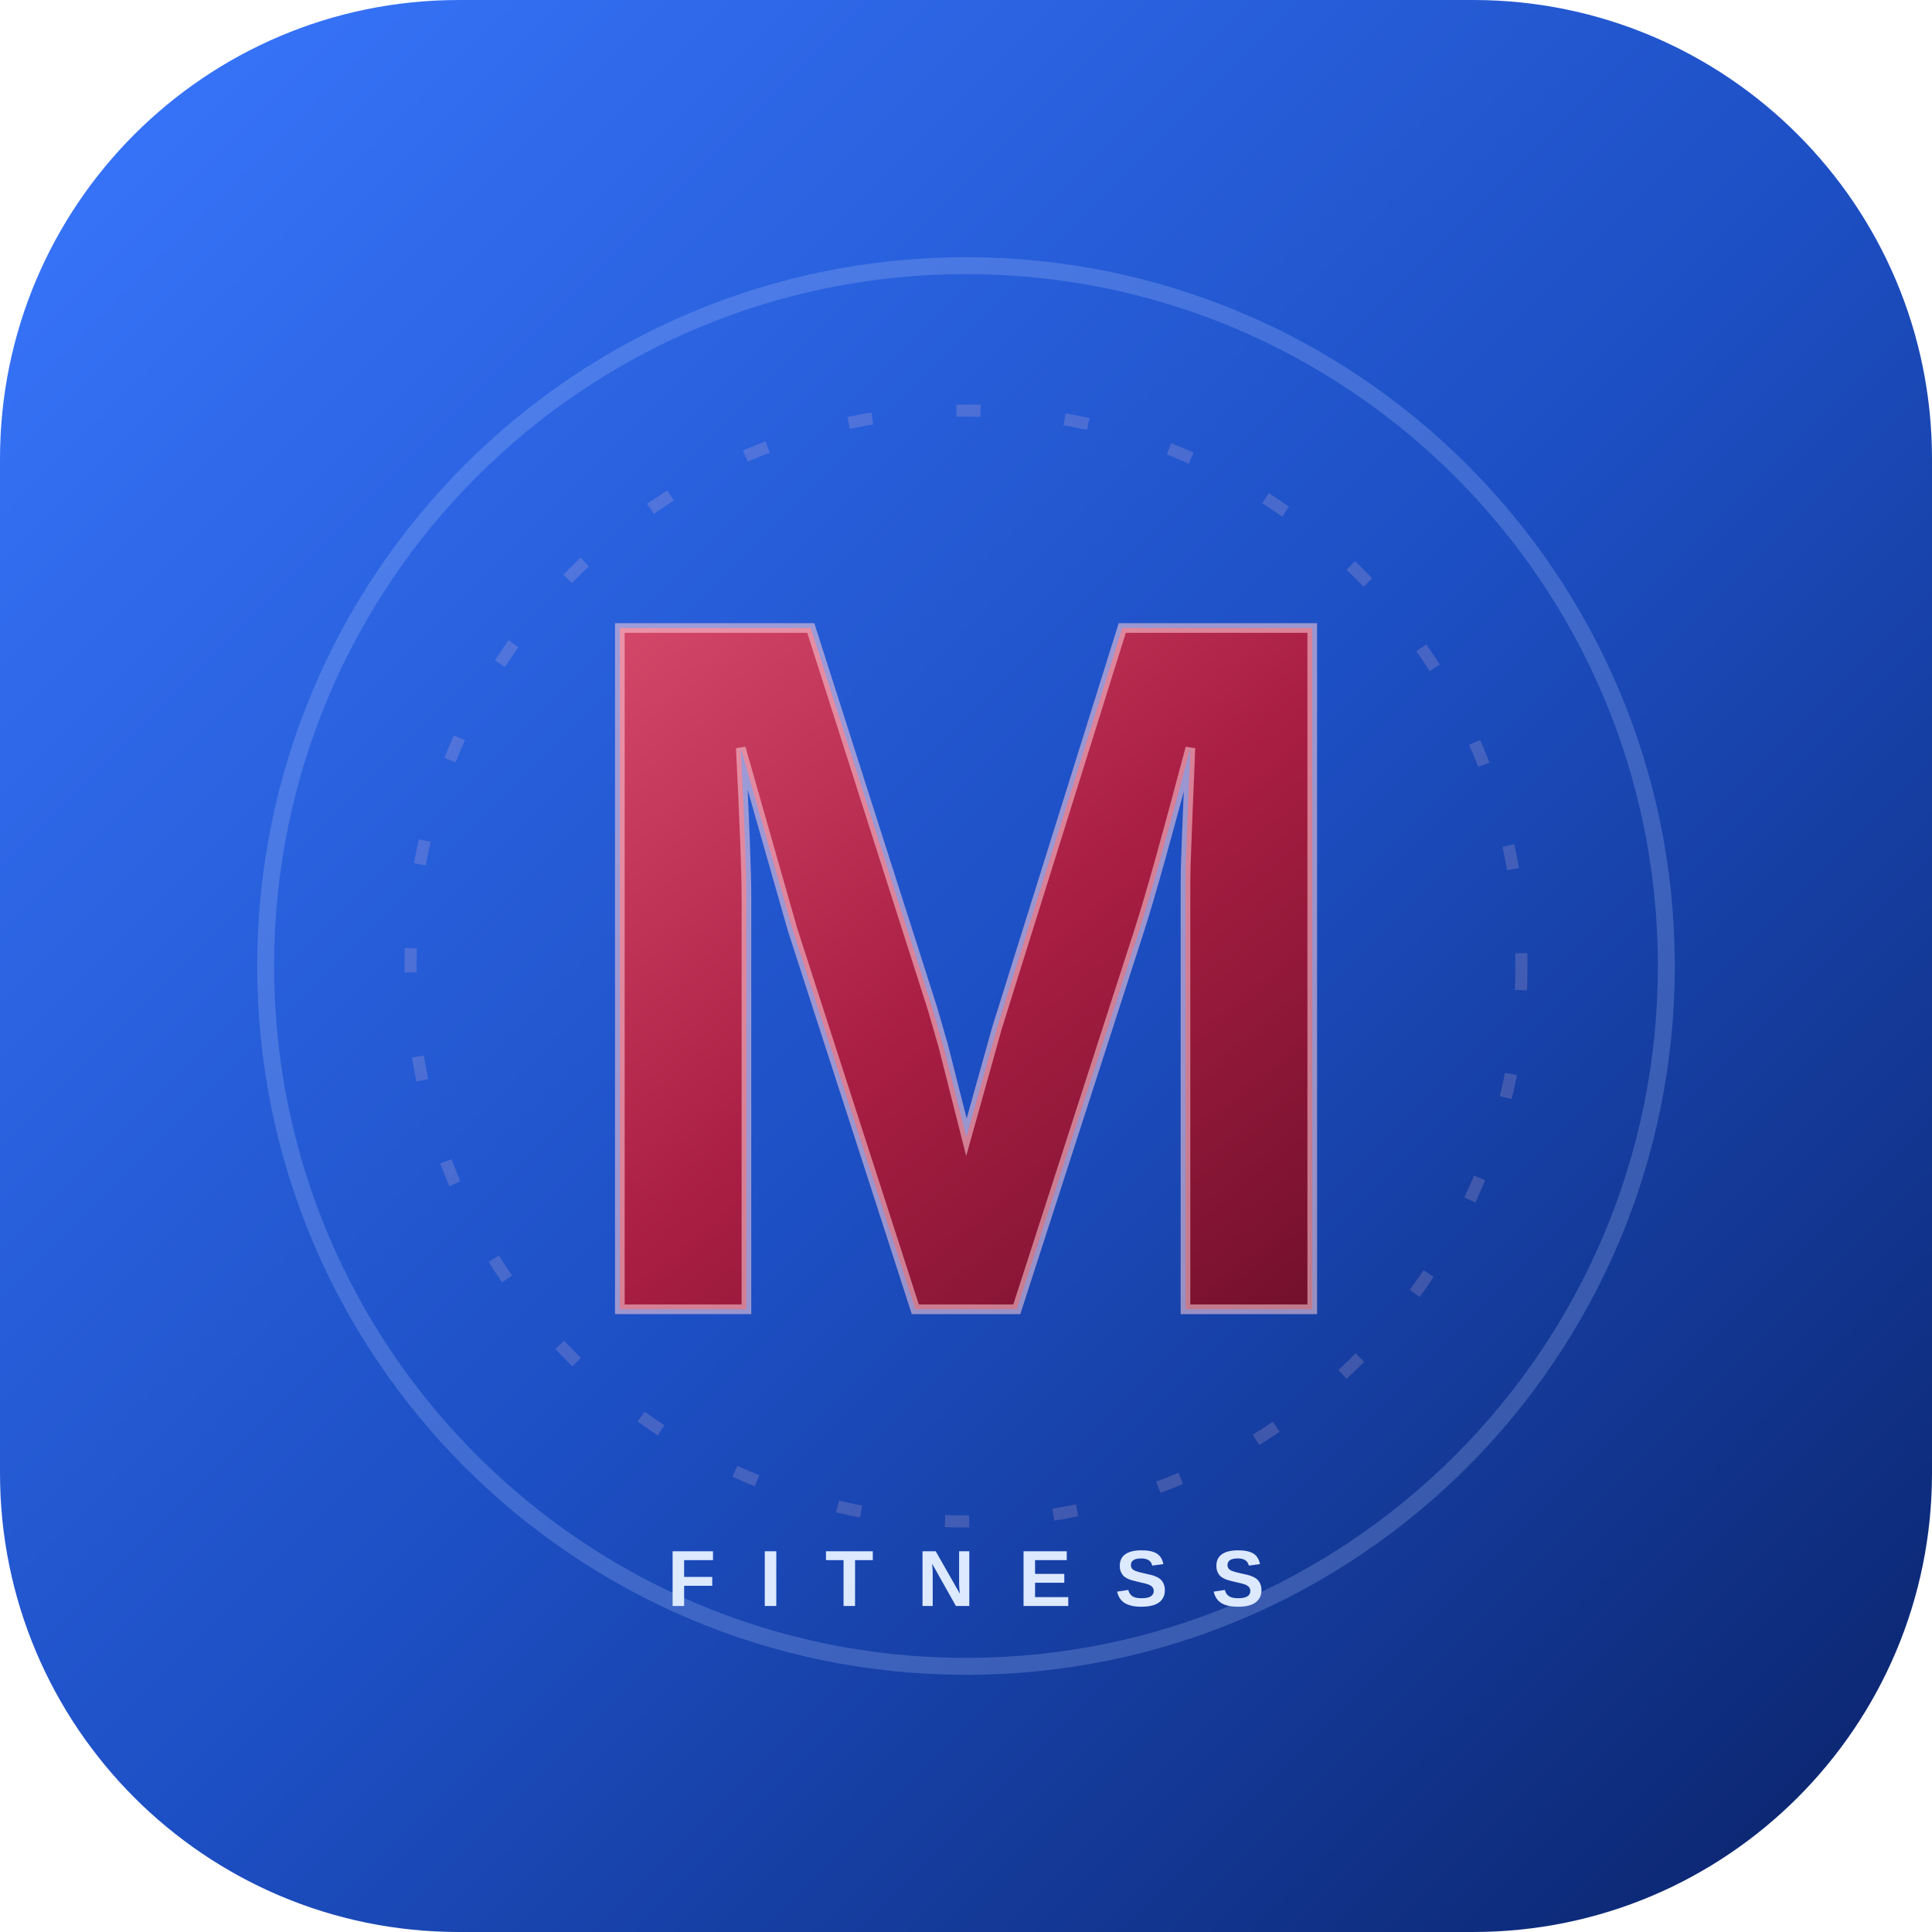
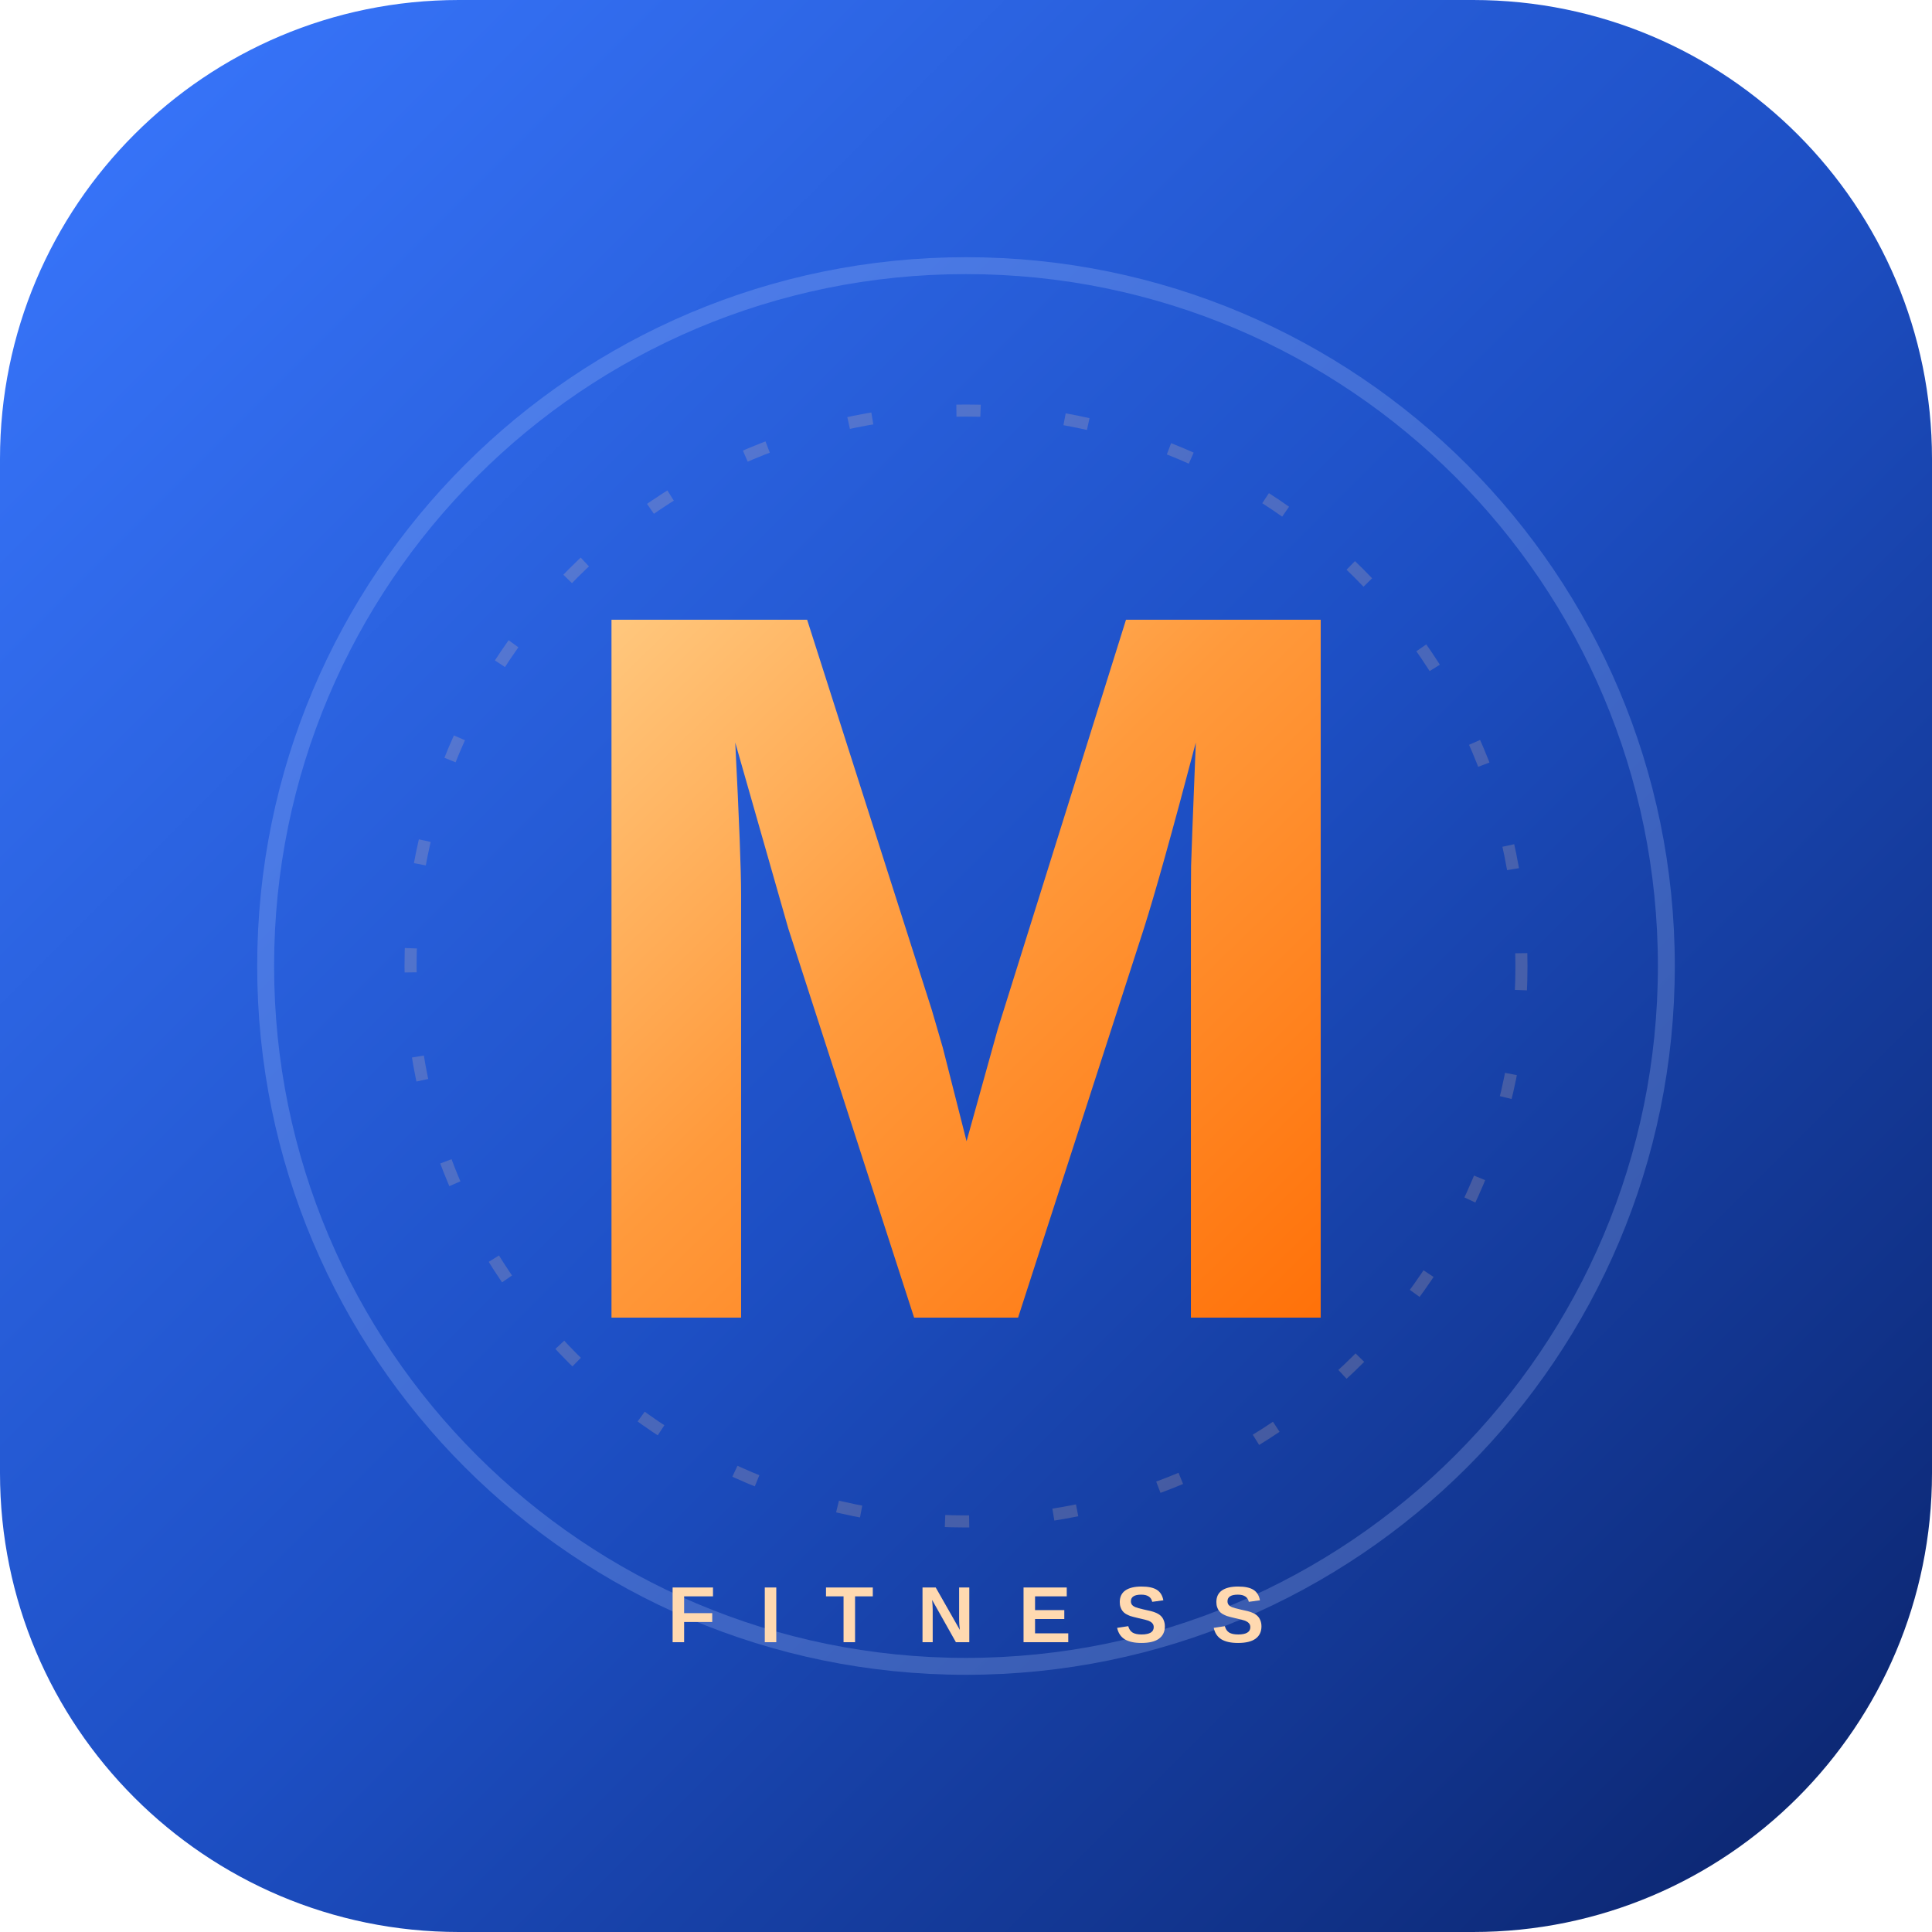
<svg xmlns="http://www.w3.org/2000/svg" width="160" height="160" viewBox="0 0 160 160" role="img" aria-label="MogFitness logosu">
  <defs>
    <linearGradient id="blue" x1="0" y1="0" x2="160" y2="160" gradientUnits="userSpaceOnUse">
      <stop stop-color="#3A78FF" />
      <stop offset=".52" stop-color="#1D4FC4" />
      <stop offset="1" stop-color="#0A2268" />
    </linearGradient>
-     <linearGradient id="bordo" x1="52" y1="48" x2="108" y2="116" gradientUnits="userSpaceOnUse">
-       <stop stop-color="#D64A6C" />
-       <stop offset=".5" stop-color="#A81E42" />
-       <stop offset="1" stop-color="#6B0E29" />
+     <linearGradient id="orange" x1="46" y1="46" x2="114" y2="116" gradientUnits="userSpaceOnUse">
+       <stop stop-color="#FFD08A" />
+       <stop offset=".45" stop-color="#FF9A3C" />
+       <stop offset="1" stop-color="#FF6A00" />
    </linearGradient>
  </defs>
  <rect width="160" height="160" rx="38" fill="url(#blue)" />
  <circle cx="80" cy="80" r="58" fill="none" stroke="#BFD4FF" stroke-opacity=".22" stroke-width="1.4" />
-   <circle cx="80" cy="80" r="46" fill="none" stroke="#FFD0DB" stroke-opacity=".18" stroke-width="1" stroke-dasharray="2 7" />
-   <g>
-     <text x="80" y="80" fill="url(#bordo)" font-family="Sora, Manrope, Arial, sans-serif" font-size="82" font-weight="800" text-anchor="middle" dominant-baseline="central" letter-spacing="-2">M</text>
-     <text x="80" y="80" fill="none" stroke="#FFD0DB" stroke-opacity=".55" stroke-width=".8" font-family="Sora, Manrope, Arial, sans-serif" font-size="82" font-weight="800" text-anchor="middle" dominant-baseline="central" letter-spacing="-2">M</text>
-   </g>
-   <text x="80" y="133" fill="#DCE9FF" font-family="Sora, Arial, sans-serif" font-size="6.6" font-weight="700" letter-spacing="3.6" text-anchor="middle">FITNESS</text>
+   <circle cx="80" cy="80" r="46" fill="none" stroke="#FFD0A0" stroke-opacity=".2" stroke-width="1" stroke-dasharray="2 7" />
+   <text x="80" y="80" fill="url(#orange)" font-family="Sora, Manrope, Arial, sans-serif" font-size="84" font-weight="800" text-anchor="middle" dominant-baseline="central" letter-spacing="-2">M</text>
+   <text x="80" y="136" fill="#FFD9B0" font-family="Sora, Arial, sans-serif" font-size="6.6" font-weight="700" letter-spacing="3.6" text-anchor="middle">FITNESS</text>
</svg>
